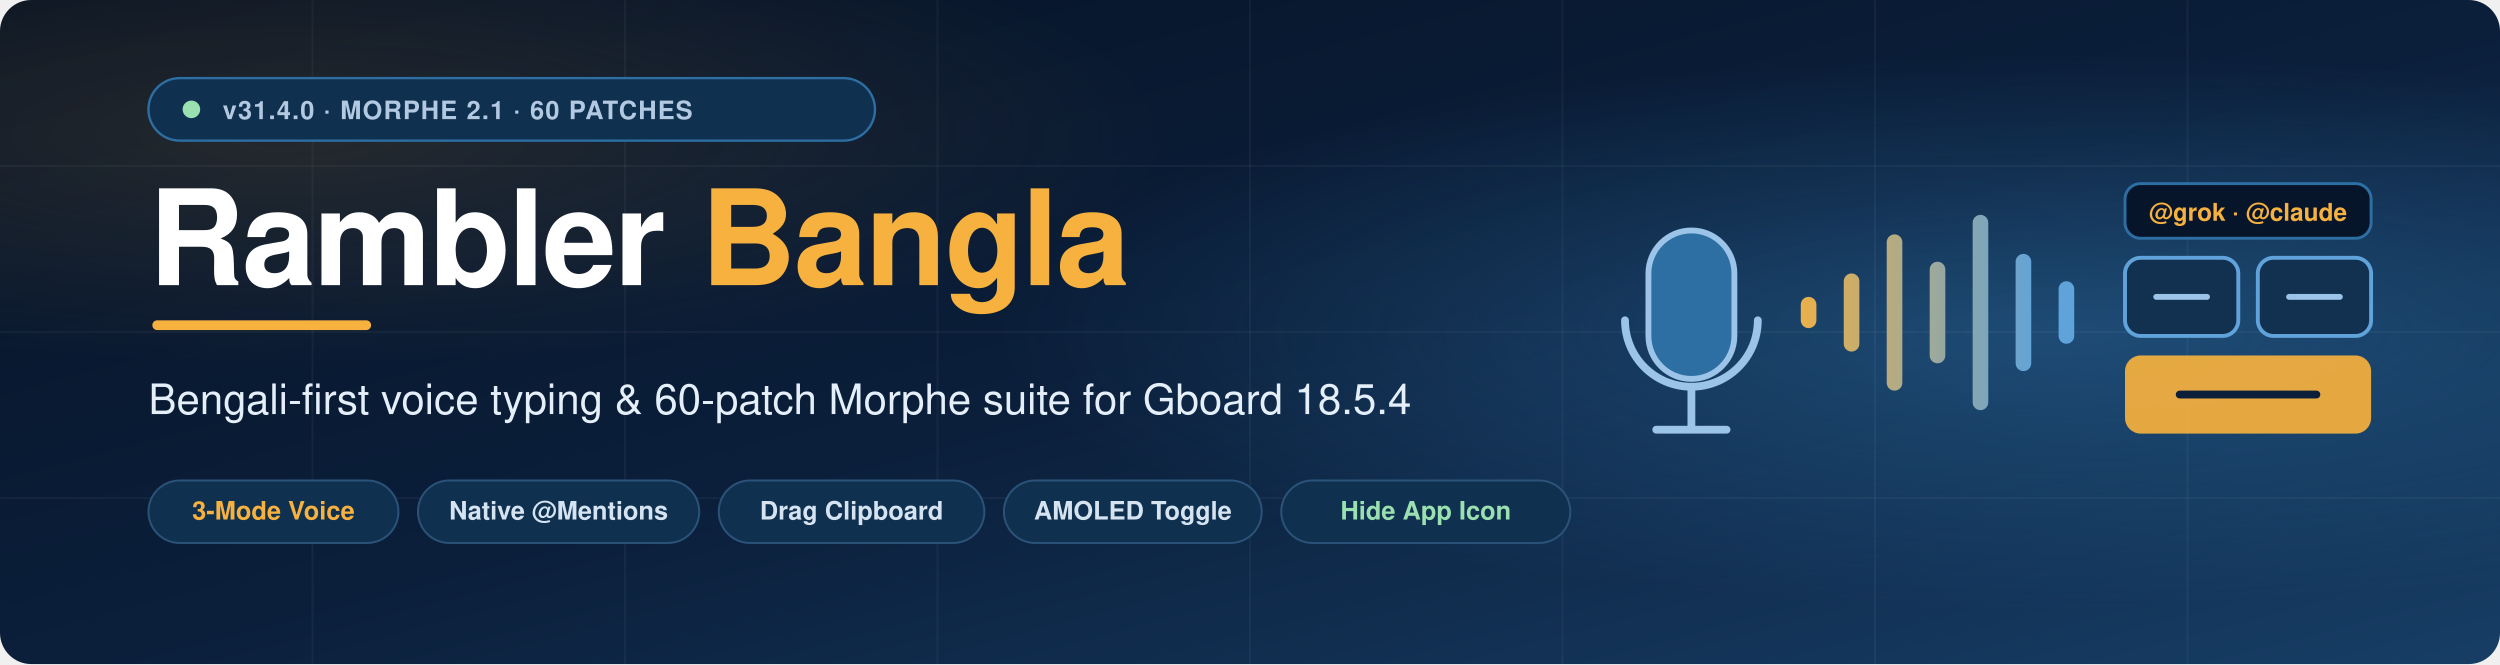
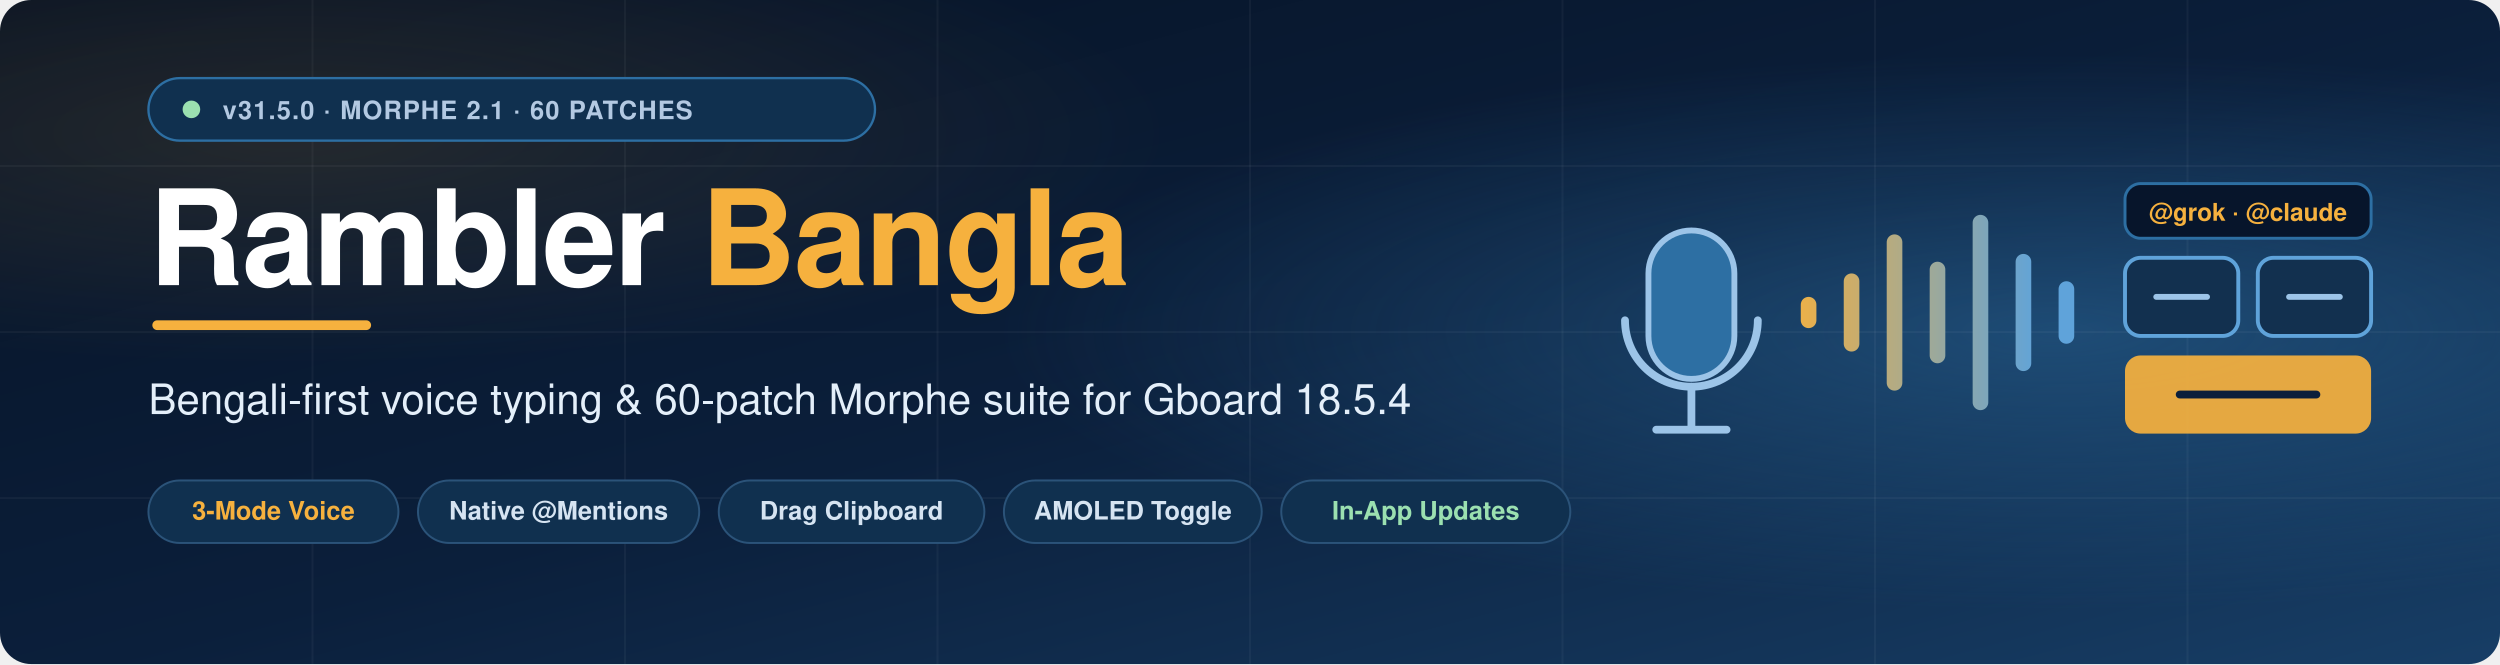
<svg xmlns="http://www.w3.org/2000/svg" width="1280" height="340" viewBox="0 0 1280 340" role="img" aria-labelledby="title desc">
  <defs>
    <linearGradient id="bg" x1="0" y1="0" x2="1" y2="1">
      <stop offset="0" stop-color="#061224" />
      <stop offset="0.52" stop-color="#0B1F3B" />
      <stop offset="1" stop-color="#173E66" />
    </linearGradient>
    <linearGradient id="wave" gradientUnits="userSpaceOnUse" x1="912" y1="0" x2="1044" y2="0">
      <stop offset="0" stop-color="#F6B13E" />
      <stop offset="1" stop-color="#5FA3DA" />
    </linearGradient>
    <radialGradient id="glow" cx="0.82" cy="0.5" r="0.42">
      <stop offset="0" stop-color="#2D6FA3" stop-opacity="0.5" />
      <stop offset="1" stop-color="#2D6FA3" stop-opacity="0" />
    </radialGradient>
    <radialGradient id="glow2" cx="0.12" cy="0.2" r="0.35">
      <stop offset="0" stop-color="#F6B13E" stop-opacity="0.12" />
      <stop offset="1" stop-color="#F6B13E" stop-opacity="0" />
    </radialGradient>
  </defs>
  <rect width="1280" height="340" rx="16" fill="url(#bg)" />
  <rect width="1280" height="340" rx="16" fill="url(#glow)" />
  <rect width="1280" height="340" rx="16" fill="url(#glow2)" />
  <g stroke="#FFFFFF" stroke-opacity="0.04" stroke-width="1">
    <path d="M0 85H1280M0 170H1280M0 255H1280" />
    <path d="M160 0V340M320 0V340M480 0V340M640 0V340M800 0V340M960 0V340M1120 0V340" />
  </g>
  <g font-family="Segoe UI, Helvetica, Arial, sans-serif">
    <rect x="76" y="40" width="372" height="32" rx="16" fill="#10304F" stroke="#2D6FA3" stroke-width="1.2" />
    <circle cx="98" cy="56" r="4.5" fill="#9BE0B0" />
-     <text x="114" y="61" font-size="13" font-weight="600" fill="#B3C9E2" letter-spacing="0.6">v31.4.0  ·  MORPHE 2.1  ·  60 PATCHES</text>
+     <text x="114" y="61" font-size="13" font-weight="600" fill="#B3C9E2" letter-spacing="0.6">v31.5.0  ·  MORPHE 2.1  ·  60 PATCHES</text>
    <text x="76" y="146" font-size="68" font-weight="700" fill="#FFFFFF" letter-spacing="-1.2">Rambler <tspan fill="#F6B13E">Bangla</tspan>
    </text>
    <rect x="78" y="164" width="112" height="5" rx="2.5" fill="#F6B13E" />
    <text x="76" y="212" font-size="21.5" font-weight="500" fill="#E4EFFA">Bengali-first voice typing &amp; 60-patch Morphe suite for Gboard 18.5.4</text>
    <g font-size="13" font-weight="600">
      <rect x="76" y="246" width="128" height="32" rx="16" fill="#10304F" stroke="#2B5379" />
      <text x="140" y="266" text-anchor="middle" fill="#F6B13E">3-Mode Voice</text>
      <rect x="214" y="246" width="144" height="32" rx="16" fill="#10304F" stroke="#2B5379" />
      <text x="286" y="266" text-anchor="middle" fill="#D6E4F2">Native @Mentions</text>
      <rect x="368" y="246" width="136" height="32" rx="16" fill="#10304F" stroke="#2B5379" />
      <text x="436" y="266" text-anchor="middle" fill="#D6E4F2">Drag Clipboard</text>
      <rect x="514" y="246" width="132" height="32" rx="16" fill="#10304F" stroke="#2B5379" />
      <text x="580" y="266" text-anchor="middle" fill="#D6E4F2">AMOLED Toggle</text>
      <rect x="656" y="246" width="148" height="32" rx="16" fill="#10304F" stroke="#2B5379" />
-       <text x="730" y="266" text-anchor="middle" fill="#9BE0B0">Hide App Icon</text>
+       <text x="730" y="266" text-anchor="middle" fill="#9BE0B0">In-App Updates</text>
    </g>
  </g>
  <g transform="translate(866 118)">
    <rect x="-22" y="0" width="44" height="76" rx="22" fill="#2D6FA3" stroke="#9CC4E8" stroke-width="3" />
    <path d="M-34 46 A34 34 0 0 0 34 46" fill="none" stroke="#9CC4E8" stroke-width="4" stroke-linecap="round" />
    <path d="M0 80V102M-18 102H18" stroke="#9CC4E8" stroke-width="4" stroke-linecap="round" />
  </g>
  <g stroke="url(#wave)" stroke-width="8" stroke-linecap="round">
    <path d="M926 156V164" />
    <path d="M948 144V176" />
    <path d="M970 124V196" />
    <path d="M992 138V182" />
    <path d="M1014 114V206" />
    <path d="M1036 134V186" />
    <path d="M1058 148V172" />
  </g>
  <g transform="translate(1088 94)">
    <rect x="0" y="0" width="126" height="28" rx="8" fill="#07152B" stroke="#2D6FA3" stroke-width="1.5" />
    <text x="63" y="19" text-anchor="middle" font-family="Segoe UI, Helvetica, Arial, sans-serif" font-size="12.5" font-weight="600" fill="#F6B13E">@grok  ·  @claude</text>
    <rect x="0" y="38" width="58" height="40" rx="8" fill="#12304F" stroke="#5FA3DA" stroke-width="2" />
    <rect x="68" y="38" width="58" height="40" rx="8" fill="#12304F" stroke="#5FA3DA" stroke-width="2" />
    <rect x="0" y="88" width="126" height="40" rx="8" fill="#F6B13E" fill-opacity="0.92" />
    <path d="M16 58H42M84 58H110" stroke="#9CC4E8" stroke-width="3" stroke-linecap="round" />
    <path d="M28 108H98" stroke="#0B1F3B" stroke-width="4" stroke-linecap="round" />
  </g>
</svg>
